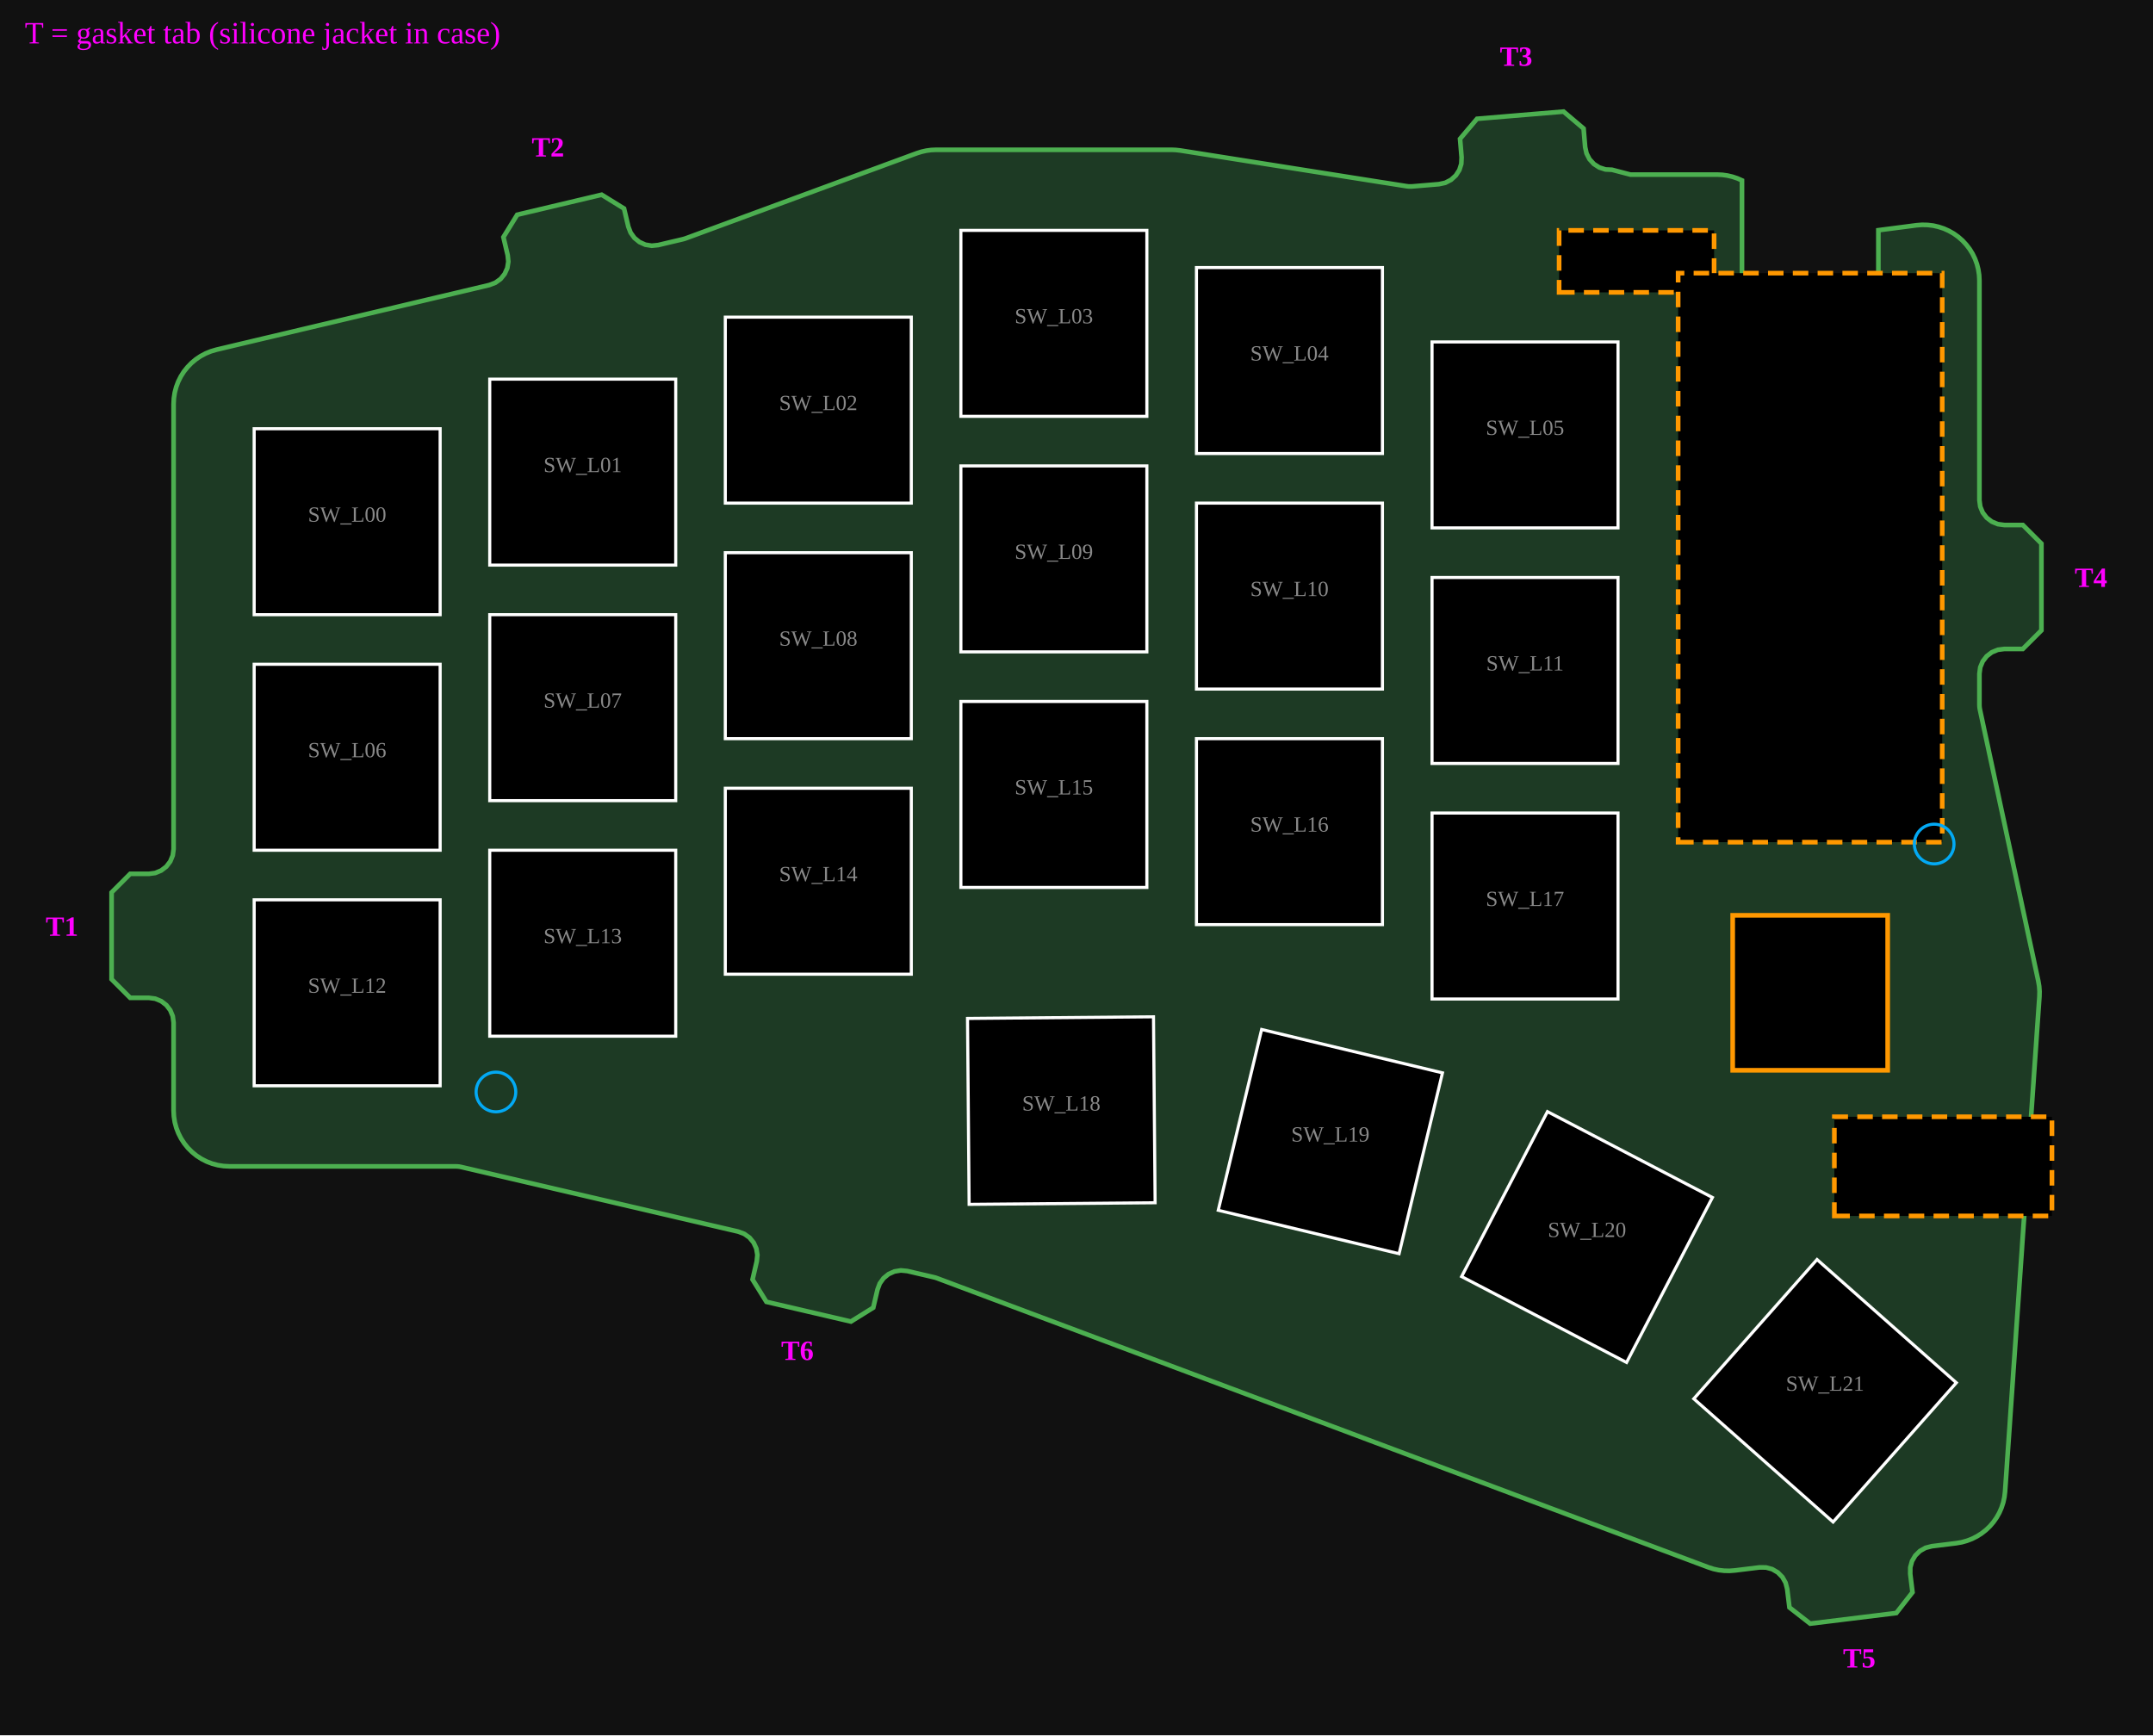
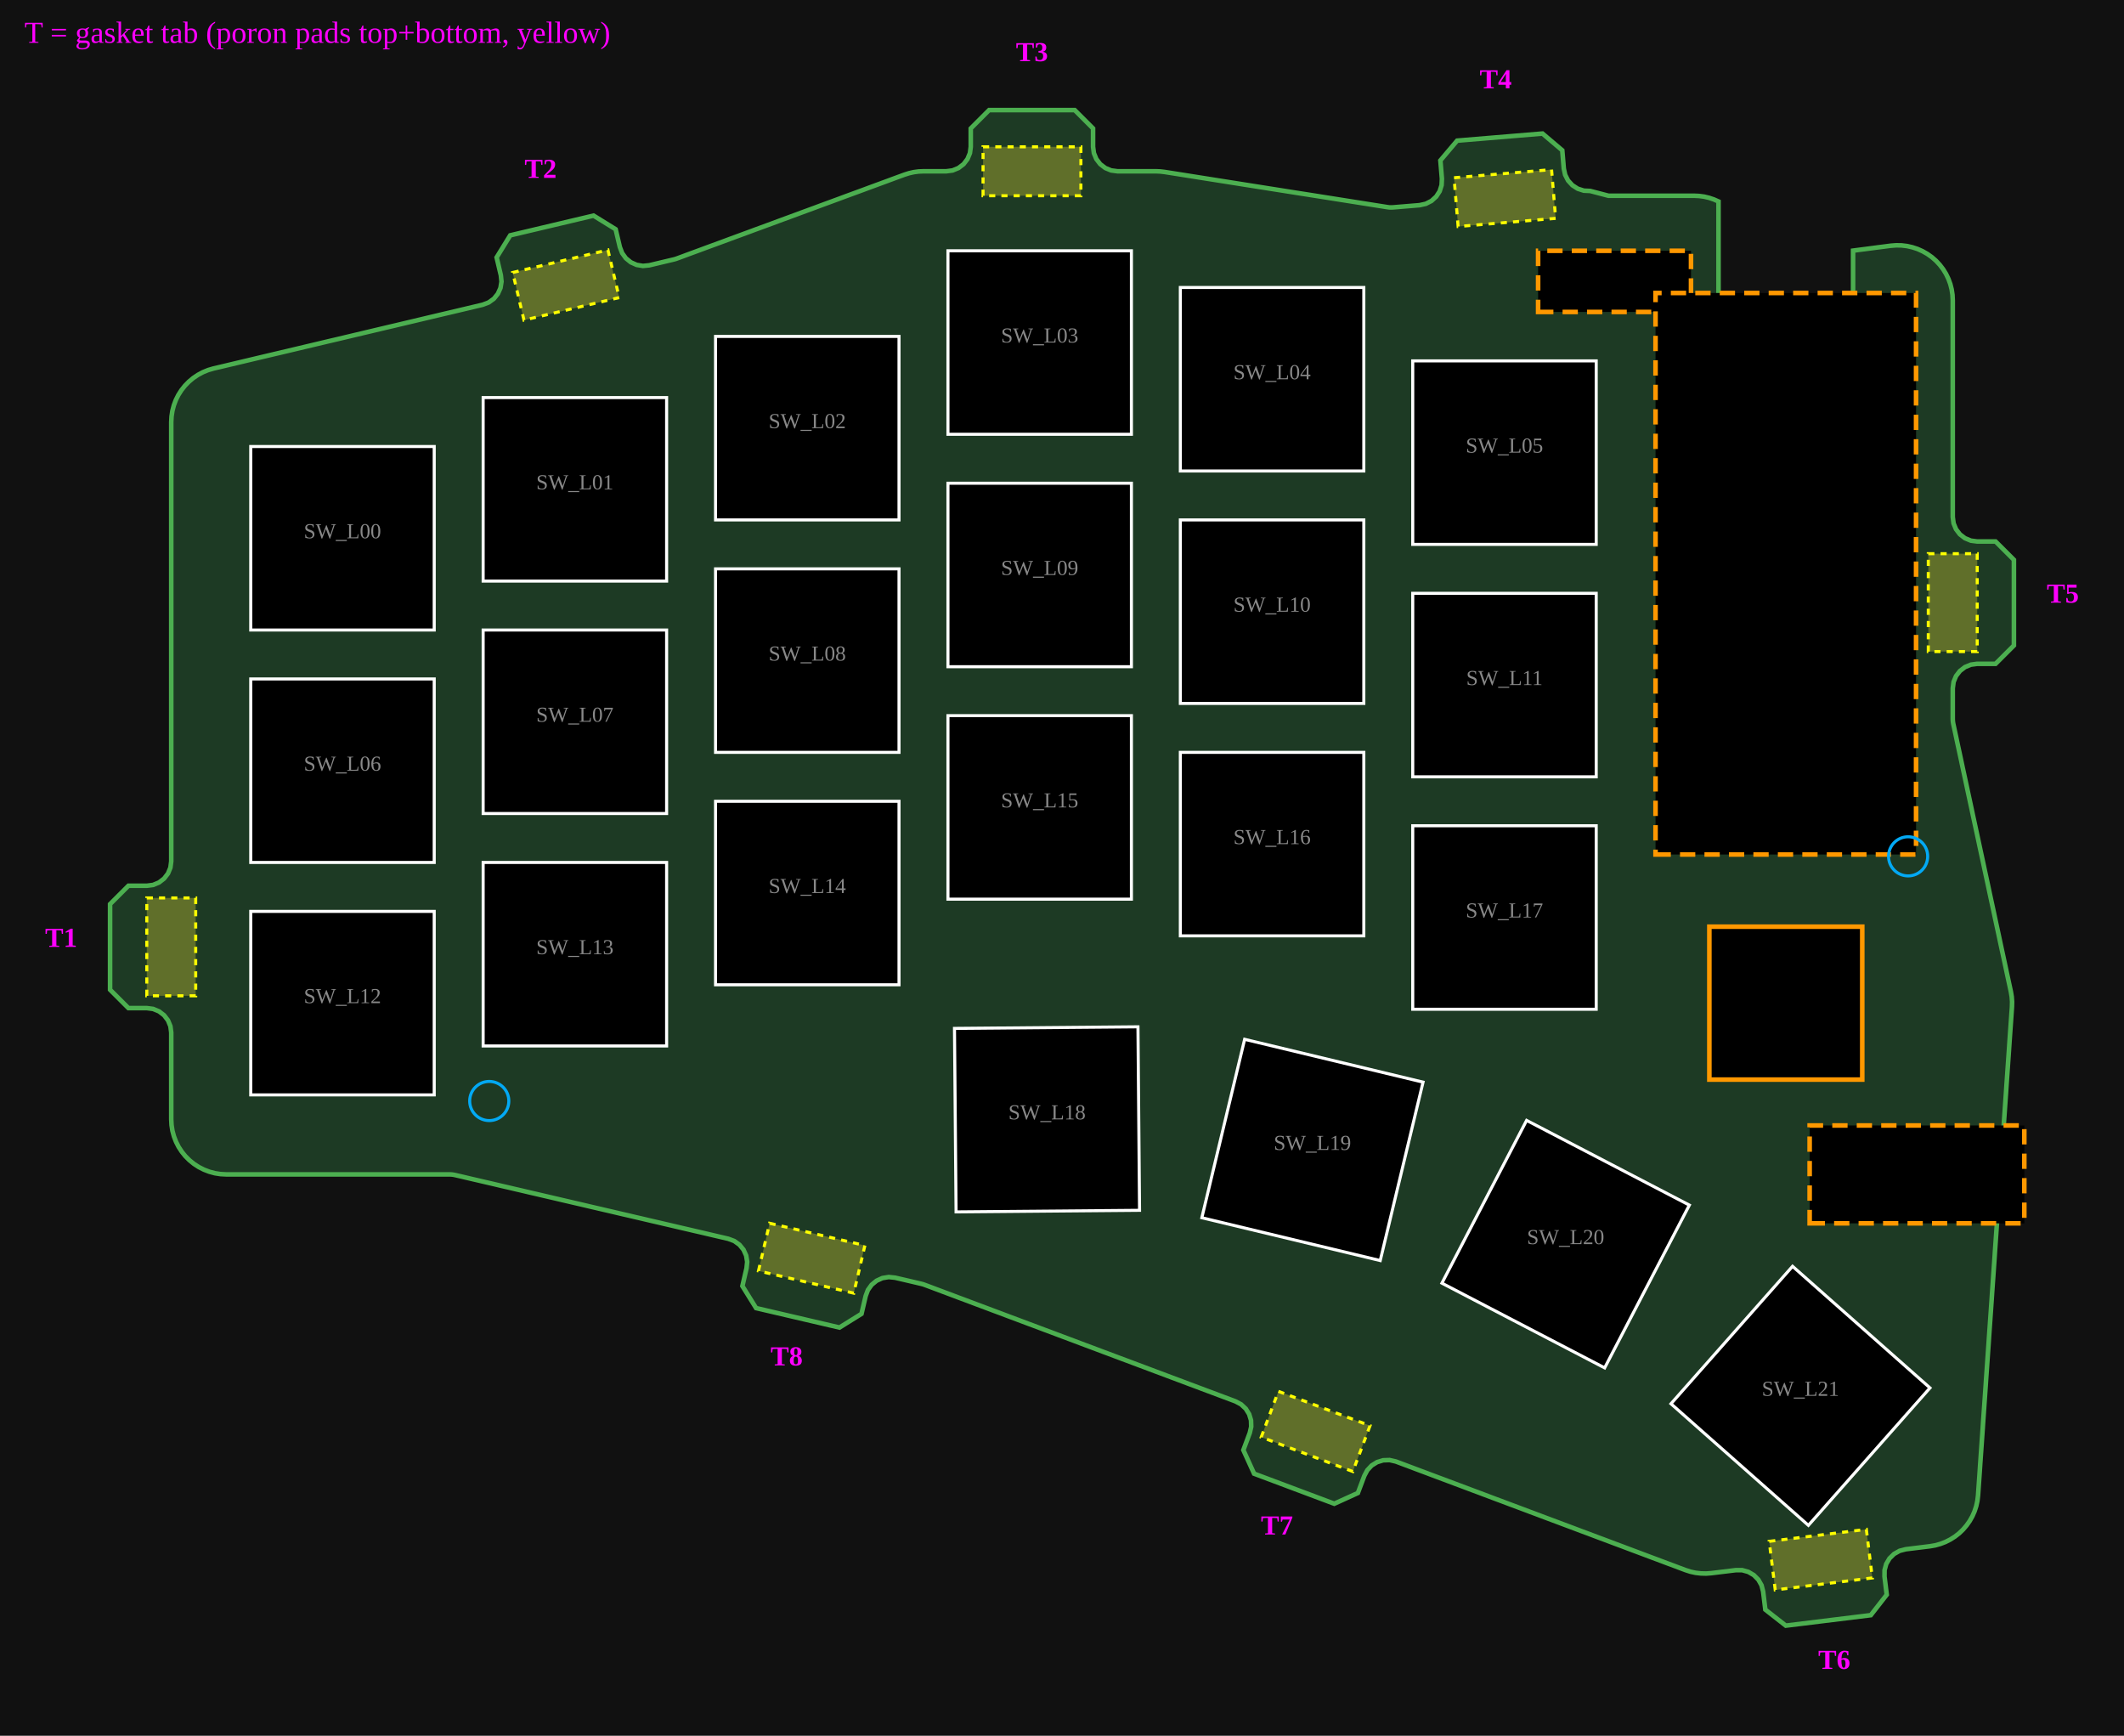
- <svg xmlns="http://www.w3.org/2000/svg" width="694.6" height="559.87" viewBox="0 0 694.6 559.87">
-   <rect width="694.6" height="559.87" fill="#111" />
-   <polygon points="56.0,358.33 56.0,356.33 56.0,354.33 56.0,352.33 56.0,350.33 56.0,348.33 56.0,346.33 56.0,344.33 56.0,342.33 56.0,340.33 56.0,338.33 56.0,336.33 56.0,334.33 56.0,329.95 55.73,327.88 54.93,325.95 53.66,324.29 52.0,323.02 50.07,322.22 48.0,321.95 42.0,321.95 36.0,315.95 36.0,287.95 42.0,281.95 48.0,281.95 50.07,281.68 52.0,280.88 53.66,279.61 54.93,277.95 55.73,276.02 56.0,273.95 56.0,268.33 56.0,266.33 56.0,264.33 56.0,262.33 56.0,260.33 56.0,258.33 56.0,256.33 56.0,254.33 56.0,252.33 56.0,250.33 56.0,248.33 56.0,246.33 56.0,244.33 56.0,242.33 56.0,240.33 56.0,238.33 56.0,236.33 56.0,234.33 56.0,232.33 56.0,230.33 56.0,228.33 56.0,226.33 56.0,224.33 56.0,222.33 56.0,220.33 56.0,218.33 56.0,216.33 56.0,214.33 56.0,212.33 56.0,210.33 56.0,208.33 56.0,206.33 56.0,204.33 56.0,202.33 56.0,200.33 56.0,198.33 56.0,196.33 56.0,194.33 56.0,192.33 56.0,190.33 56.0,188.33 56.0,186.33 56.0,184.33 56.0,182.33 56.0,180.33 56.0,178.33 56.0,176.33 56.0,174.33 56.0,172.33 56.0,170.33 56.0,168.33 56.0,166.33 56.0,164.33 56.0,162.33 56.0,160.33 56.0,158.33 56.0,156.33 56.0,154.33 56.0,152.33 56.0,150.33 56.0,148.33 56.0,146.33 56.0,144.33 56.0,142.33 56.0,140.33 56.0,138.33 56.0,136.33 56.0,134.33 56.0,132.33 56.0,130.33 56.1,128.48 56.38,126.65 56.85,124.86 57.5,123.13 58.33,121.47 59.32,119.91 60.48,118.46 61.77,117.13 63.19,115.94 64.72,114.91 66.36,114.04 68.07,113.34 69.85,112.82 71.83,112.35 73.81,111.88 75.79,111.41 77.77,110.94 79.75,110.47 81.73,110.0 83.71,109.53 85.69,109.06 87.67,108.6 89.65,108.13 91.63,107.66 93.61,107.19 95.59,106.72 97.57,106.25 99.55,105.78 101.53,105.31 103.51,104.84 105.49,104.38 107.47,103.91 109.45,103.44 111.43,102.97 113.41,102.5 115.39,102.03 117.37,101.56 119.35,101.09 121.33,100.62 123.31,100.15 125.29,99.69 127.27,99.22 129.25,98.75 131.23,98.28 133.21,97.81 135.19,97.34 137.17,96.87 139.15,96.4 141.13,95.93 143.11,95.47 145.09,95.0 147.07,94.53 149.05,94.06 151.03,93.59 153.01,93.12 157.85,91.97 159.8,91.23 161.5,90.01 162.81,88.39 163.67,86.49 164.0,84.42 163.79,82.35 162.41,76.51 166.86,69.29 194.11,62.83 201.33,67.29 202.71,73.13 203.46,75.08 204.68,76.77 206.3,78.09 208.2,78.95 210.26,79.28 212.34,79.07 216.37,78.11 218.35,77.65 220.33,77.18 220.79,77.05 221.25,76.9 223.21,76.18 225.17,75.46 227.13,74.73 229.09,74.01 231.05,73.29 233.02,72.56 234.98,71.84 236.94,71.12 238.9,70.4 240.86,69.67 242.82,68.95 244.78,68.23 246.74,67.51 248.71,66.78 250.67,66.06 252.63,65.34 254.59,64.62 256.55,63.89 258.51,63.17 260.47,62.45 262.43,61.73 264.4,61.0 266.36,60.28 268.32,59.56 270.28,58.83 272.24,58.11 274.2,57.39 276.16,56.67 278.12,55.94 280.09,55.22 282.05,54.5 284.01,53.78 285.97,53.05 287.93,52.33 289.89,51.61 291.85,50.89 293.81,50.16 295.78,49.44 297.29,48.96 298.84,48.61 300.41,48.4 302.0,48.33 304.0,48.33 306.0,48.33 308.0,48.33 310.0,48.33 312.0,48.33 314.0,48.33 316.0,48.33 318.0,48.33 320.0,48.33 322.0,48.33 324.0,48.33 326.0,48.33 328.0,48.33 330.0,48.33 332.0,48.33 334.0,48.33 336.0,48.33 338.0,48.33 340.0,48.33 342.0,48.33 344.0,48.33 346.0,48.33 348.0,48.33 350.0,48.33 352.0,48.33 354.0,48.33 356.0,48.33 358.0,48.33 360.0,48.33 362.0,48.33 364.0,48.33 366.0,48.33 368.0,48.33 370.0,48.33 372.0,48.33 374.0,48.33 376.0,48.33 378.0,48.33 379.41,48.39 380.81,48.55 382.83,48.87 384.86,49.19 386.88,49.51 388.91,49.83 390.93,50.15 392.96,50.47 394.98,50.79 397.01,51.11 399.03,51.43 401.06,51.75 403.08,52.07 405.11,52.39 407.13,52.71 409.16,53.03 411.18,53.35 413.21,53.67 415.23,53.99 417.26,54.31 419.29,54.63 421.31,54.95 423.34,55.27 425.36,55.59 427.39,55.91 429.41,56.23 431.44,56.55 433.46,56.87 435.49,57.19 437.51,57.51 439.54,57.83 441.56,58.15 443.59,58.47 445.61,58.79 447.64,59.1 449.66,59.42 451.69,59.74 453.71,60.06 454.35,60.14 454.99,60.16 455.63,60.14 457.67,59.97 459.71,59.8 464.23,59.42 466.27,58.98 468.13,58.02 469.68,56.61 470.81,54.86 471.44,52.87 471.54,50.78 471.04,44.8 476.52,38.33 504.43,36.0 510.9,41.48 511.4,47.46 511.85,49.5 512.8,51.36 514.21,52.9 515.96,54.03 517.95,54.67 520.04,54.77 526.0,56.33 528.0,56.33 530.0,56.33 532.0,56.33 534.0,56.33 536.0,56.33 538.0,56.33 540.0,56.33 542.0,56.33 544.0,56.33 546.0,56.33 548.0,56.33 550.0,56.33 552.0,56.33 554.0,56.33 555.66,56.41 557.3,56.64 558.91,57.02 560.48,57.54 562.0,58.21 562.0,60.26 562.0,62.32 562.0,64.38 562.0,66.43 562.0,68.49 562.0,70.55 562.0,72.6 562.0,74.66 562.0,76.71 562.0,78.77 562.0,80.83 562.0,82.88 562.0,84.94 562.0,87.0 562.0,89.05 562.0,91.11 562.0,93.16 562.0,95.22 562.0,97.28 562.0,99.33 564.0,99.33 566.0,99.33 568.0,99.33 570.0,99.33 572.0,99.33 574.0,99.33 576.0,99.33 578.0,99.33 580.0,99.33 582.0,99.33 584.0,99.33 586.0,99.33 588.0,99.33 590.0,99.33 592.0,99.33 594.0,99.33 596.0,99.33 598.0,99.33 600.0,99.33 602.0,99.33 604.0,99.33 606.0,99.33 606.0,97.24 606.0,95.16 606.0,93.07 606.0,90.98 606.0,88.89 606.0,86.81 606.0,84.72 606.0,82.63 606.0,80.54 606.0,78.46 606.0,76.37 606.0,74.28 608.05,74.01 610.09,73.75 612.14,73.48 614.18,73.22 616.23,72.95 618.28,72.68 620.07,72.54 621.87,72.58 623.66,72.79 625.41,73.19 627.12,73.75 628.76,74.49 630.32,75.38 631.79,76.43 633.14,77.62 634.36,78.94 635.46,80.37 636.4,81.9 637.18,83.52 637.8,85.21 638.24,86.96 638.51,88.74 638.6,90.53 638.6,92.54 638.6,94.56 638.6,96.57 638.6,98.58 638.6,100.59 638.6,102.61 638.6,104.62 638.6,106.63 638.6,108.64 638.6,110.66 638.6,112.67 638.6,114.68 638.6,116.69 638.6,118.7 638.6,120.72 638.6,122.73 638.6,124.74 638.6,126.75 638.6,128.77 638.6,130.78 638.6,132.79 638.6,134.8 638.6,136.82 638.6,138.83 638.6,140.84 638.6,142.85 638.6,144.86 638.6,146.88 638.6,148.89 638.6,150.9 638.6,152.91 638.6,154.93 638.6,156.94 638.6,161.39 638.87,163.46 639.67,165.39 640.94,167.04 642.6,168.31 644.53,169.11 646.6,169.39 652.6,169.39 658.6,175.39 658.6,203.39 652.6,209.39 646.6,209.39 644.53,209.66 642.6,210.46 640.94,211.73 639.67,213.39 638.87,215.31 638.6,217.39 638.6,223.34 638.6,225.36 638.6,227.37 638.62,227.93 638.68,228.49 638.78,229.05 639.21,231.04 639.64,233.03 640.06,235.01 640.49,237.0 640.92,238.99 641.35,240.98 641.77,242.97 642.2,244.96 642.63,246.95 643.06,248.93 643.48,250.92 643.91,252.91 644.34,254.9 644.77,256.89 645.19,258.88 645.62,260.87 646.05,262.86 646.48,264.84 646.91,266.83 647.33,268.82 647.76,270.81 648.19,272.8 648.62,274.79 649.04,276.78 649.47,278.76 649.9,280.75 650.33,282.74 650.75,284.73 651.18,286.72 651.61,288.71 652.04,290.7 652.46,292.68 652.89,294.67 653.32,296.66 653.75,298.65 654.17,300.64 654.6,302.63 655.03,304.62 655.46,306.61 655.89,308.59 656.31,310.58 656.74,312.57 657.17,314.56 657.6,316.55 657.88,318.21 658.0,319.89 657.96,321.58 657.82,323.58 657.68,325.57 657.54,327.57 657.4,329.57 657.26,331.56 657.12,333.56 656.99,335.56 656.85,337.55 656.71,339.55 656.57,341.55 656.43,343.54 656.29,345.54 656.15,347.54 656.02,349.53 655.88,351.53 655.74,353.53 655.6,355.52 655.46,357.52 655.32,359.51 655.18,361.51 655.05,363.51 654.91,365.5 654.77,367.5 654.63,369.5 654.49,371.49 654.35,373.49 654.22,375.49 654.08,377.48 653.94,379.48 653.8,381.48 653.66,383.47 653.52,385.47 653.38,387.47 653.25,389.46 653.11,391.46 652.97,393.46 652.83,395.45 652.69,397.45 652.55,399.45 652.41,401.44 652.28,403.44 652.14,405.44 652.0,407.43 651.86,409.43 651.72,411.43 651.58,413.42 651.44,415.42 651.31,417.41 651.17,419.41 651.03,421.41 650.89,423.4 650.75,425.4 650.61,427.4 650.47,429.39 650.34,431.39 650.2,433.39 650.06,435.38 649.92,437.38 649.78,439.38 649.64,441.37 649.5,443.37 649.37,445.37 649.23,447.36 649.09,449.36 648.95,451.36 648.81,453.35 648.67,455.35 648.53,457.35 648.4,459.34 648.26,461.34 648.12,463.34 647.98,465.33 647.84,467.33 647.7,469.32 647.56,471.32 647.43,473.32 647.29,475.31 647.15,477.31 647.01,479.31 646.87,481.3 646.66,483.06 646.28,484.79 645.73,486.48 645.02,488.1 644.15,489.64 643.13,491.1 641.98,492.44 640.7,493.67 639.3,494.76 637.8,495.71 636.22,496.51 634.57,497.14 632.86,497.62 631.11,497.92 629.01,498.18 623.24,498.89 621.22,499.41 619.4,500.44 617.91,501.91 616.85,503.71 616.3,505.72 616.28,507.81 617.01,513.76 611.79,520.45 584.0,523.87 577.31,518.65 576.58,512.69 576.06,510.67 575.03,508.85 573.56,507.36 571.76,506.3 569.75,505.75 567.66,505.73 561.77,506.45 559.67,506.71 557.95,506.84 556.22,506.8 554.5,506.6 552.8,506.23 551.16,505.7 549.27,504.99 547.39,504.29 545.5,503.58 543.61,502.87 541.73,502.17 539.84,501.46 537.96,500.75 536.07,500.05 534.19,499.34 532.3,498.63 530.42,497.93 528.53,497.22 526.65,496.51 524.76,495.81 522.88,495.1 520.99,494.39 519.11,493.69 517.22,492.98 515.34,492.27 513.45,491.57 511.57,490.86 509.68,490.15 507.79,489.44 505.91,488.74 504.02,488.03 502.14,487.32 500.25,486.62 498.37,485.91 496.48,485.2 494.6,484.5 492.71,483.79 490.83,483.08 488.94,482.38 487.06,481.67 485.17,480.96 483.29,480.26 481.4,479.55 479.52,478.84 477.63,478.14 475.75,477.43 473.86,476.72 471.97,476.02 470.09,475.31 468.2,474.6 466.32,473.9 464.43,473.19 462.55,472.48 460.66,471.78 458.78,471.07 456.89,470.36 455.01,469.66 453.12,468.95 451.24,468.24 449.35,467.54 447.47,466.83 445.58,466.12 443.7,465.42 441.81,464.71 439.92,464.0 438.04,463.29 436.15,462.59 434.27,461.88 432.38,461.17 430.5,460.47 428.61,459.76 426.73,459.05 424.84,458.35 422.96,457.64 421.07,456.93 419.19,456.23 417.3,455.52 415.42,454.81 413.53,454.11 411.65,453.4 409.76,452.69 407.88,451.99 405.99,451.28 404.1,450.57 402.22,449.87 400.33,449.16 398.45,448.45 396.56,447.75 394.68,447.04 392.79,446.33 390.91,445.63 389.02,444.92 387.14,444.21 385.25,443.51 383.37,442.8 381.48,442.09 379.6,441.39 377.71,440.68 375.83,439.97 373.94,439.27 372.06,438.56 370.17,437.85 368.28,437.14 366.4,436.44 364.51,435.73 362.63,435.02 360.74,434.32 358.86,433.61 356.97,432.9 355.09,432.2 353.2,431.49 351.32,430.78 349.43,430.08 347.55,429.37 345.66,428.66 343.78,427.96 341.89,427.25 340.01,426.54 338.12,425.84 336.23,425.13 334.35,424.42 332.46,423.72 330.58,423.01 328.69,422.3 326.81,421.6 324.92,420.89 323.04,420.18 321.15,419.48 319.27,418.77 317.38,418.06 315.5,417.36 313.61,416.65 311.73,415.94 309.84,415.24 307.96,414.53 306.07,413.82 304.19,413.12 302.3,412.41 301.81,412.24 301.31,412.11 299.35,411.65 297.4,411.2 292.7,410.1 290.63,409.9 288.56,410.24 286.66,411.1 285.05,412.42 283.83,414.12 283.1,416.07 281.73,421.92 274.53,426.4 247.26,420.04 242.78,412.83 244.14,406.99 244.35,404.91 244.01,402.85 243.14,400.95 241.82,399.33 240.12,398.12 238.17,397.38 232.89,396.15 230.93,395.69 228.98,395.24 227.02,394.78 225.07,394.32 223.11,393.87 221.16,393.41 219.2,392.96 217.25,392.5 215.29,392.04 213.34,391.59 211.38,391.13 209.43,390.68 207.47,390.22 205.52,389.76 203.56,389.31 201.61,388.85 199.65,388.4 197.7,387.94 195.74,387.48 193.79,387.03 191.83,386.57 189.88,386.12 187.92,385.66 185.97,385.2 184.01,384.75 182.06,384.29 180.1,383.84 178.15,383.38 176.19,382.92 174.24,382.47 172.28,382.01 170.33,381.56 168.37,381.1 166.42,380.64 164.46,380.19 162.51,379.73 160.55,379.28 158.6,378.82 156.64,378.36 154.69,377.91 152.73,377.45 150.78,377.0 148.82,376.54 148.22,376.42 147.62,376.36 147.01,376.33 144.98,376.33 142.95,376.33 140.92,376.33 138.9,376.33 136.87,376.33 134.84,376.33 132.81,376.33 130.78,376.33 128.76,376.33 126.73,376.33 124.7,376.33 122.67,376.33 120.64,376.33 118.62,376.33 116.59,376.33 114.56,376.33 112.53,376.33 110.5,376.33 108.48,376.33 106.45,376.33 104.42,376.33 102.39,376.33 100.36,376.33 98.34,376.33 96.31,376.33 94.28,376.33 92.25,376.33 90.22,376.33 88.2,376.33 86.17,376.33 84.14,376.33 82.11,376.33 80.08,376.33 78.06,376.33 76.03,376.33 74.0,376.33 72.12,376.23 70.26,375.94 68.44,375.45 66.68,374.78 65.0,373.92 63.42,372.9 61.96,371.71 60.62,370.38 59.44,368.91 58.41,367.33 57.56,365.65 56.88,363.9 56.39,362.08 56.1,360.21" fill="#1d3a24" stroke="#4caf50" stroke-width="1.5" />
-   <polygon points="82.0,198.33 142.0,198.33 142.0,138.33 82.0,138.33" fill="#000" stroke="#fff" stroke-width="1" />
-   <polygon points="158.0,182.33 218.0,182.33 218.0,122.33 158.0,122.33" fill="#000" stroke="#fff" stroke-width="1" />
-   <polygon points="234.0,162.33 294.0,162.33 294.0,102.33 234.0,102.33" fill="#000" stroke="#fff" stroke-width="1" />
-   <polygon points="310.0,134.33 370.0,134.33 370.0,74.33 310.0,74.33" fill="#000" stroke="#fff" stroke-width="1" />
-   <polygon points="386.0,146.33 446.0,146.33 446.0,86.33 386.0,86.33" fill="#000" stroke="#fff" stroke-width="1" />
-   <polygon points="462.0,170.33 522.0,170.33 522.0,110.33 462.0,110.33" fill="#000" stroke="#fff" stroke-width="1" />
-   <polygon points="82.0,274.33 142.0,274.33 142.0,214.33 82.0,214.33" fill="#000" stroke="#fff" stroke-width="1" />
-   <polygon points="158.0,258.33 218.0,258.33 218.0,198.33 158.0,198.33" fill="#000" stroke="#fff" stroke-width="1" />
-   <polygon points="234.0,238.33 294.0,238.33 294.0,178.33 234.0,178.33" fill="#000" stroke="#fff" stroke-width="1" />
-   <polygon points="310.0,210.33 370.0,210.33 370.0,150.33 310.0,150.33" fill="#000" stroke="#fff" stroke-width="1" />
-   <polygon points="386.0,222.33 446.0,222.33 446.0,162.33 386.0,162.33" fill="#000" stroke="#fff" stroke-width="1" />
-   <polygon points="462.0,246.33 522.0,246.33 522.0,186.33 462.0,186.33" fill="#000" stroke="#fff" stroke-width="1" />
-   <polygon points="82.0,350.33 142.0,350.33 142.0,290.33 82.0,290.33" fill="#000" stroke="#fff" stroke-width="1" />
-   <polygon points="158.0,334.33 218.0,334.33 218.0,274.33 158.0,274.33" fill="#000" stroke="#fff" stroke-width="1" />
-   <polygon points="234.0,314.33 294.0,314.33 294.0,254.33 234.0,254.33" fill="#000" stroke="#fff" stroke-width="1" />
-   <polygon points="310.0,286.33 370.0,286.33 370.0,226.33 310.0,226.33" fill="#000" stroke="#fff" stroke-width="1" />
-   <polygon points="386.0,298.33 446.0,298.33 446.0,238.33 386.0,238.33" fill="#000" stroke="#fff" stroke-width="1" />
-   <polygon points="462.0,322.33 522.0,322.33 522.0,262.33 462.0,262.33" fill="#000" stroke="#fff" stroke-width="1" />
-   <polygon points="312.66,388.59 372.66,388.07 372.14,328.07 312.14,328.6" fill="#000" stroke="#fff" stroke-width="1" />
-   <polygon points="393.03,390.5 451.37,404.51 465.37,346.16 407.03,332.16" fill="#000" stroke="#fff" stroke-width="1" />
-   <polygon points="471.54,411.89 524.76,439.6 552.46,386.37 499.24,358.67" fill="#000" stroke="#fff" stroke-width="1" />
-   <polygon points="546.45,451.32 591.39,491.08 631.15,446.14 586.21,406.39" fill="#000" stroke="#fff" stroke-width="1" />
-   <polygon points="503.0,94.33 553.0,94.33 553.0,74.33 503.0,74.33" fill="#000" stroke="#ff9800" stroke-width="1.5" stroke-dasharray="5,3" />
-   <polygon points="541.4,271.73 626.6,271.73 626.6,88.13 541.4,88.13" fill="#000" stroke="#ff9800" stroke-width="1.5" stroke-dasharray="5,3" />
-   <polygon points="591.8,392.33 662.0,392.33 662.0,360.33 591.8,360.33" fill="#000" stroke="#ff9800" stroke-width="1.5" stroke-dasharray="5,3" />
-   <polygon points="559.0,345.33 609.0,345.33 609.0,295.33 559.0,295.33" fill="#000" stroke="#ff9800" stroke-width="1.5" />
-   <text x="20.0" y="301.93" fill="#f0f" font-size="9" font-weight="bold" text-anchor="middle">T1</text>
-   <text x="176.79" y="50.5" fill="#f0f" font-size="9" font-weight="bold" text-anchor="middle">T2</text>
-   <text x="489.13" y="21.22" fill="#f0f" font-size="9" font-weight="bold" text-anchor="middle">T3</text>
-   <text x="674.6" y="189.37" fill="#f0f" font-size="9" font-weight="bold" text-anchor="middle">T4</text>
-   <text x="599.84" y="538.02" fill="#f0f" font-size="9" font-weight="bold" text-anchor="middle">T5</text>
-   <text x="257.26" y="438.79" fill="#f0f" font-size="9" font-weight="bold" text-anchor="middle">T6</text>
-   <text x="8" y="14" fill="#f0f" font-size="10">T = gasket tab (silicone jacket in case)</text>
-   <circle cx="160.0" cy="352.33" r="6.4" fill="none" stroke="#03a9f4" stroke-width="1" />
-   <circle cx="624.0" cy="272.33" r="6.4" fill="none" stroke="#03a9f4" stroke-width="1" />
-   <text x="112.0" y="168.33" fill="#888" font-size="7" text-anchor="middle">SW_L00</text>
-   <text x="188.0" y="152.33" fill="#888" font-size="7" text-anchor="middle">SW_L01</text>
-   <text x="264.0" y="132.33" fill="#888" font-size="7" text-anchor="middle">SW_L02</text>
-   <text x="340.0" y="104.33" fill="#888" font-size="7" text-anchor="middle">SW_L03</text>
-   <text x="416.0" y="116.33" fill="#888" font-size="7" text-anchor="middle">SW_L04</text>
-   <text x="492.0" y="140.33" fill="#888" font-size="7" text-anchor="middle">SW_L05</text>
-   <text x="112.0" y="244.33" fill="#888" font-size="7" text-anchor="middle">SW_L06</text>
-   <text x="188.0" y="228.33" fill="#888" font-size="7" text-anchor="middle">SW_L07</text>
-   <text x="264.0" y="208.33" fill="#888" font-size="7" text-anchor="middle">SW_L08</text>
-   <text x="340.0" y="180.33" fill="#888" font-size="7" text-anchor="middle">SW_L09</text>
-   <text x="416.0" y="192.33" fill="#888" font-size="7" text-anchor="middle">SW_L10</text>
-   <text x="492.0" y="216.33" fill="#888" font-size="7" text-anchor="middle">SW_L11</text>
-   <text x="112.0" y="320.33" fill="#888" font-size="7" text-anchor="middle">SW_L12</text>
-   <text x="188.0" y="304.33" fill="#888" font-size="7" text-anchor="middle">SW_L13</text>
-   <text x="264.0" y="284.33" fill="#888" font-size="7" text-anchor="middle">SW_L14</text>
-   <text x="340.0" y="256.33" fill="#888" font-size="7" text-anchor="middle">SW_L15</text>
-   <text x="416.0" y="268.33" fill="#888" font-size="7" text-anchor="middle">SW_L16</text>
-   <text x="492.0" y="292.33" fill="#888" font-size="7" text-anchor="middle">SW_L17</text>
-   <text x="342.4" y="358.33" fill="#888" font-size="7" text-anchor="middle">SW_L18</text>
-   <text x="429.2" y="368.33" fill="#888" font-size="7" text-anchor="middle">SW_L19</text>
-   <text x="512.0" y="399.13" fill="#888" font-size="7" text-anchor="middle">SW_L20</text>
-   <text x="588.8" y="448.73" fill="#888" font-size="7" text-anchor="middle">SW_L21</text>
+ <svg xmlns="http://www.w3.org/2000/svg" width="694.6" height="567.54" viewBox="0 0 694.6 567.54">
+   <rect width="694.6" height="567.54" fill="#111" />
+   <polygon points="56.0,366.0 56.0,364.0 56.0,362.0 56.0,360.0 56.0,358.0 56.0,356.0 56.0,354.0 56.0,352.0 56.0,350.0 56.0,348.0 56.0,346.0 56.0,344.0 56.0,342.0 56.0,337.62 55.73,335.55 54.93,333.62 53.66,331.96 52.0,330.69 50.07,329.89 48.0,329.62 42.0,329.62 36.0,323.62 36.0,295.62 42.0,289.62 48.0,289.62 50.07,289.35 52.0,288.55 53.66,287.27 54.93,285.62 55.73,283.69 56.0,281.62 56.0,276.0 56.0,274.0 56.0,272.0 56.0,270.0 56.0,268.0 56.0,266.0 56.0,264.0 56.0,262.0 56.0,260.0 56.0,258.0 56.0,256.0 56.0,254.0 56.0,252.0 56.0,250.0 56.0,248.0 56.0,246.0 56.0,244.0 56.0,242.0 56.0,240.0 56.0,238.0 56.0,236.0 56.0,234.0 56.0,232.0 56.0,230.0 56.0,228.0 56.0,226.0 56.0,224.0 56.0,222.0 56.0,220.0 56.0,218.0 56.0,216.0 56.0,214.0 56.0,212.0 56.0,210.0 56.0,208.0 56.0,206.0 56.0,204.0 56.0,202.0 56.0,200.0 56.0,198.0 56.0,196.0 56.0,194.0 56.0,192.0 56.0,190.0 56.0,188.0 56.0,186.0 56.0,184.0 56.0,182.0 56.0,180.0 56.0,178.0 56.0,176.0 56.0,174.0 56.0,172.0 56.0,170.0 56.0,168.0 56.0,166.0 56.0,164.0 56.0,162.0 56.0,160.0 56.0,158.0 56.0,156.0 56.0,154.0 56.0,152.0 56.0,150.0 56.0,148.0 56.0,146.0 56.0,144.0 56.0,142.0 56.0,140.0 56.0,138.0 56.1,136.15 56.38,134.32 56.85,132.53 57.5,130.8 58.33,129.14 59.32,127.58 60.48,126.12 61.77,124.8 63.19,123.61 64.72,122.58 66.36,121.7 68.07,121.0 69.85,120.48 71.83,120.02 73.81,119.55 75.79,119.08 77.77,118.61 79.75,118.14 81.73,117.67 83.71,117.2 85.69,116.73 87.67,116.26 89.65,115.79 91.63,115.33 93.61,114.86 95.59,114.39 97.57,113.92 99.55,113.45 101.53,112.98 103.51,112.51 105.49,112.04 107.47,111.57 109.45,111.11 111.43,110.64 113.41,110.17 115.39,109.7 117.37,109.23 119.35,108.76 121.33,108.29 123.31,107.82 125.29,107.35 127.27,106.88 129.25,106.42 131.23,105.95 133.21,105.48 135.19,105.01 137.17,104.54 139.15,104.07 141.13,103.6 143.11,103.13 145.09,102.66 147.07,102.2 149.05,101.73 151.03,101.26 153.01,100.79 157.85,99.64 159.8,98.9 161.5,97.68 162.81,96.06 163.67,94.15 164.0,92.09 163.79,90.01 162.41,84.17 166.86,76.95 194.11,70.5 201.33,74.96 202.71,80.79 203.46,82.75 204.68,84.44 206.3,85.76 208.2,86.61 210.26,86.95 212.34,86.74 216.37,85.78 218.35,85.31 220.33,84.84 220.79,84.72 221.25,84.57 223.21,83.85 225.17,83.12 227.13,82.4 229.09,81.68 231.05,80.95 233.02,80.23 234.98,79.51 236.94,78.79 238.9,78.06 240.86,77.34 242.82,76.62 244.78,75.9 246.74,75.17 248.71,74.45 250.67,73.73 252.63,73.01 254.59,72.28 256.55,71.56 258.51,70.84 260.47,70.12 262.43,69.39 264.4,68.67 266.36,67.95 268.32,67.22 270.28,66.5 272.24,65.78 274.2,65.06 276.16,64.33 278.12,63.61 280.09,62.89 282.05,62.17 284.01,61.44 285.97,60.72 287.93,60.0 289.89,59.28 291.85,58.55 293.81,57.83 295.78,57.11 297.29,56.63 298.84,56.28 300.41,56.07 302.0,56.0 304.0,56.0 309.46,56.0 311.53,55.73 313.46,54.93 315.12,53.66 316.39,52.0 317.19,50.07 317.46,48.0 317.46,42.0 323.46,36.0 351.46,36.0 357.46,42.0 357.46,48.0 357.73,50.07 358.53,52.0 359.8,53.66 361.46,54.93 363.39,55.73 365.46,56.0 370.0,56.0 372.0,56.0 374.0,56.0 376.0,56.0 378.0,56.0 379.41,56.06 380.81,56.22 382.83,56.54 384.86,56.86 386.88,57.18 388.91,57.5 390.93,57.82 392.96,58.14 394.98,58.46 397.01,58.78 399.03,59.1 401.06,59.42 403.08,59.74 405.11,60.06 407.13,60.38 409.16,60.7 411.18,61.02 413.21,61.34 415.23,61.66 417.26,61.98 419.29,62.3 421.31,62.62 423.34,62.94 425.36,63.26 427.39,63.57 429.41,63.89 431.44,64.21 433.46,64.53 435.49,64.85 437.51,65.17 439.54,65.49 441.56,65.81 443.59,66.13 445.61,66.45 447.64,66.77 449.66,67.09 451.69,67.41 453.71,67.73 454.35,67.81 454.99,67.83 455.63,67.8 457.67,67.63 459.71,67.46 464.23,67.09 466.27,66.64 468.13,65.69 469.68,64.28 470.81,62.53 471.44,60.54 471.54,58.45 471.04,52.47 476.52,45.99 504.43,43.67 510.9,49.15 511.4,55.13 511.85,57.17 512.8,59.03 514.21,60.57 515.96,61.7 517.95,62.34 520.04,62.44 526.0,64.0 528.0,64.0 530.0,64.0 532.0,64.0 534.0,64.0 536.0,64.0 538.0,64.0 540.0,64.0 542.0,64.0 544.0,64.0 546.0,64.0 548.0,64.0 550.0,64.0 552.0,64.0 554.0,64.0 555.66,64.08 557.3,64.3 558.91,64.68 560.48,65.21 562.0,65.88 562.0,67.93 562.0,69.99 562.0,72.04 562.0,74.1 562.0,76.16 562.0,78.21 562.0,80.27 562.0,82.33 562.0,84.38 562.0,86.44 562.0,88.49 562.0,90.55 562.0,92.61 562.0,94.66 562.0,96.72 562.0,98.78 562.0,100.83 562.0,102.89 562.0,104.94 562.0,107.0 564.0,107.0 566.0,107.0 568.0,107.0 570.0,107.0 572.0,107.0 574.0,107.0 576.0,107.0 578.0,107.0 580.0,107.0 582.0,107.0 584.0,107.0 586.0,107.0 588.0,107.0 590.0,107.0 592.0,107.0 594.0,107.0 596.0,107.0 598.0,107.0 600.0,107.0 602.0,107.0 604.0,107.0 606.0,107.0 606.0,104.91 606.0,102.82 606.0,100.74 606.0,98.65 606.0,96.56 606.0,94.47 606.0,92.39 606.0,90.3 606.0,88.21 606.0,86.12 606.0,84.04 606.0,81.95 608.05,81.68 610.09,81.42 612.14,81.15 614.18,80.88 616.23,80.62 618.28,80.35 620.07,80.21 621.87,80.24 623.66,80.46 625.41,80.86 627.12,81.42 628.76,82.16 630.32,83.05 631.79,84.1 633.14,85.28 634.36,86.6 635.46,88.04 636.4,89.57 637.18,91.19 637.8,92.88 638.24,94.62 638.51,96.4 638.6,98.2 638.6,100.21 638.6,102.22 638.6,104.24 638.6,106.25 638.6,108.26 638.6,110.27 638.6,112.29 638.6,114.3 638.6,116.31 638.6,118.32 638.6,120.34 638.6,122.35 638.6,124.36 638.6,126.37 638.6,128.38 638.6,130.4 638.6,132.41 638.6,134.42 638.6,136.43 638.6,138.45 638.6,140.46 638.6,142.47 638.6,144.48 638.6,146.5 638.6,148.51 638.6,150.52 638.6,152.53 638.6,154.54 638.6,156.56 638.6,158.57 638.6,160.58 638.6,162.59 638.6,164.61 638.6,169.05 638.87,171.12 639.67,173.05 640.94,174.71 642.6,175.98 644.53,176.78 646.6,177.05 652.6,177.05 658.6,183.05 658.6,211.05 652.6,217.05 646.6,217.05 644.53,217.33 642.6,218.12 640.94,219.4 639.67,221.05 638.87,222.98 638.6,225.05 638.6,231.01 638.6,233.02 638.6,235.04 638.62,235.6 638.68,236.16 638.78,236.72 639.21,238.7 639.64,240.69 640.06,242.68 640.49,244.67 640.92,246.66 641.35,248.65 641.77,250.64 642.2,252.63 642.63,254.61 643.06,256.6 643.48,258.59 643.91,260.58 644.34,262.57 644.77,264.56 645.19,266.55 645.62,268.53 646.05,270.52 646.48,272.51 646.91,274.5 647.33,276.49 647.76,278.48 648.19,280.47 648.62,282.45 649.04,284.44 649.47,286.43 649.9,288.42 650.33,290.41 650.75,292.4 651.18,294.39 651.61,296.38 652.04,298.36 652.46,300.35 652.89,302.34 653.32,304.33 653.75,306.32 654.17,308.31 654.6,310.3 655.03,312.28 655.46,314.27 655.89,316.26 656.31,318.25 656.74,320.24 657.17,322.23 657.6,324.22 657.88,325.88 658.0,327.56 657.96,329.25 657.82,331.24 657.68,333.24 657.54,335.24 657.4,337.23 657.26,339.23 657.12,341.23 656.99,343.22 656.85,345.22 656.71,347.22 656.57,349.21 656.43,351.21 656.29,353.21 656.15,355.2 656.02,357.2 655.88,359.2 655.74,361.19 655.6,363.19 655.46,365.19 655.32,367.18 655.18,369.18 655.05,371.18 654.91,373.17 654.77,375.17 654.63,377.17 654.49,379.16 654.35,381.16 654.22,383.15 654.08,385.15 653.94,387.15 653.8,389.14 653.66,391.14 653.52,393.14 653.38,395.13 653.25,397.13 653.11,399.13 652.97,401.12 652.83,403.12 652.69,405.12 652.55,407.11 652.41,409.11 652.28,411.11 652.14,413.1 652.0,415.1 651.86,417.1 651.72,419.09 651.58,421.09 651.44,423.09 651.31,425.08 651.17,427.08 651.03,429.08 650.89,431.07 650.75,433.07 650.61,435.07 650.47,437.06 650.34,439.06 650.2,441.05 650.06,443.05 649.92,445.05 649.78,447.04 649.64,449.04 649.5,451.04 649.37,453.03 649.23,455.03 649.09,457.03 648.95,459.02 648.81,461.02 648.67,463.02 648.53,465.01 648.4,467.01 648.26,469.01 648.12,471.0 647.98,473.0 647.84,475.0 647.7,476.99 647.56,478.99 647.43,480.99 647.29,482.98 647.15,484.98 647.01,486.98 646.87,488.97 646.66,490.73 646.28,492.46 645.73,494.15 645.02,495.77 644.15,497.31 643.13,498.76 641.98,500.11 640.7,501.34 639.3,502.43 637.8,503.38 636.22,504.18 634.57,504.81 632.86,505.29 631.11,505.59 629.01,505.85 623.24,506.56 621.22,507.08 619.4,508.11 617.91,509.57 616.85,511.37 616.3,513.39 616.28,515.47 617.01,521.43 611.79,528.12 584.0,531.54 577.31,526.31 576.58,520.36 576.06,518.34 575.03,516.52 573.56,515.03 571.76,513.97 569.75,513.41 567.66,513.4 561.77,514.12 559.67,514.38 557.95,514.51 556.22,514.47 554.5,514.27 552.8,513.9 551.16,513.37 549.27,512.66 547.39,511.95 545.5,511.25 543.61,510.54 541.73,509.83 539.84,509.13 537.96,508.42 536.07,507.71 534.19,507.01 532.3,506.3 530.42,505.59 528.53,504.89 526.65,504.18 524.76,503.47 522.88,502.77 520.99,502.06 519.11,501.35 517.22,500.65 515.34,499.94 513.45,499.23 511.57,498.53 509.68,497.82 507.79,497.11 505.91,496.41 504.02,495.7 502.14,494.99 500.25,494.29 498.37,493.58 496.48,492.87 494.6,492.17 492.71,491.46 490.83,490.75 488.94,490.05 487.06,489.34 485.17,488.63 483.29,487.92 481.4,487.22 479.52,486.51 477.63,485.8 475.75,485.1 473.86,484.39 471.97,483.68 470.09,482.98 468.2,482.27 466.32,481.56 464.43,480.86 462.55,480.15 460.66,479.44 456.47,477.87 454.43,477.4 452.34,477.47 450.35,478.08 448.57,479.18 447.15,480.71 446.17,482.55 444.06,488.17 436.34,491.68 410.12,481.85 406.61,474.13 408.71,468.51 409.18,466.48 409.11,464.39 408.5,462.39 407.4,460.62 405.87,459.19 404.03,458.21 398.45,456.12 396.56,455.41 394.68,454.71 392.79,454.0 390.91,453.29 389.02,452.59 387.14,451.88 385.25,451.17 383.37,450.47 381.48,449.76 379.6,449.05 377.71,448.35 375.83,447.64 373.94,446.93 372.06,446.23 370.17,445.52 368.28,444.81 366.4,444.11 364.51,443.4 362.63,442.69 360.74,441.99 358.86,441.28 356.97,440.57 355.09,439.87 353.2,439.16 351.32,438.45 349.43,437.74 347.55,437.04 345.66,436.33 343.78,435.62 341.89,434.92 340.01,434.21 338.12,433.5 336.23,432.8 334.35,432.09 332.46,431.38 330.58,430.68 328.69,429.97 326.81,429.26 324.92,428.56 323.04,427.85 321.15,427.14 319.27,426.44 317.38,425.73 315.5,425.02 313.61,424.32 311.73,423.61 309.84,422.9 307.96,422.2 306.07,421.49 304.19,420.78 302.3,420.08 301.81,419.91 301.31,419.78 299.35,419.32 297.4,418.86 292.7,417.77 290.63,417.56 288.56,417.9 286.66,418.77 285.05,420.09 283.83,421.79 283.1,423.74 281.73,429.59 274.53,434.07 247.26,427.71 242.78,420.5 244.14,414.66 244.35,412.58 244.01,410.52 243.14,408.61 241.82,407.0 240.12,405.78 238.17,405.05 232.89,403.82 230.93,403.36 228.98,402.9 227.02,402.45 225.07,401.99 223.11,401.54 221.16,401.08 219.2,400.62 217.25,400.17 215.29,399.71 213.34,399.26 211.38,398.8 209.43,398.34 207.47,397.89 205.52,397.43 203.56,396.98 201.61,396.52 199.65,396.06 197.7,395.61 195.74,395.15 193.79,394.7 191.83,394.24 189.88,393.78 187.92,393.33 185.97,392.87 184.01,392.42 182.06,391.96 180.1,391.5 178.15,391.05 176.19,390.59 174.24,390.14 172.28,389.68 170.33,389.22 168.37,388.77 166.42,388.31 164.46,387.86 162.51,387.4 160.55,386.94 158.6,386.49 156.64,386.03 154.69,385.58 152.73,385.12 150.78,384.66 148.82,384.21 148.22,384.09 147.62,384.02 147.01,384.0 144.98,384.0 142.95,384.0 140.92,384.0 138.9,384.0 136.87,384.0 134.84,384.0 132.81,384.0 130.78,384.0 128.76,384.0 126.73,384.0 124.7,384.0 122.67,384.0 120.64,384.0 118.62,384.0 116.59,384.0 114.56,384.0 112.53,384.0 110.5,384.0 108.48,384.0 106.45,384.0 104.42,384.0 102.39,384.0 100.36,384.0 98.34,384.0 96.31,384.0 94.28,384.0 92.25,384.0 90.22,384.0 88.2,384.0 86.17,384.0 84.14,384.0 82.11,384.0 80.08,384.0 78.06,384.0 76.03,384.0 74.0,384.0 72.12,383.9 70.26,383.61 68.44,383.12 66.68,382.44 65.0,381.59 63.42,380.56 61.96,379.38 60.62,378.04 59.44,376.58 58.41,375.0 57.56,373.32 56.88,371.56 56.39,369.74 56.1,367.88" fill="#1d3a24" stroke="#4caf50" stroke-width="1.5" />
+   <polygon points="82.0,206.0 142.0,206.0 142.0,146.0 82.0,146.0" fill="#000" stroke="#fff" stroke-width="1" />
+   <polygon points="158.0,190.0 218.0,190.0 218.0,130.0 158.0,130.0" fill="#000" stroke="#fff" stroke-width="1" />
+   <polygon points="234.0,170.0 294.0,170.0 294.0,110.0 234.0,110.0" fill="#000" stroke="#fff" stroke-width="1" />
+   <polygon points="310.0,142.0 370.0,142.0 370.0,82.0 310.0,82.0" fill="#000" stroke="#fff" stroke-width="1" />
+   <polygon points="386.0,154.0 446.0,154.0 446.0,94.0 386.0,94.0" fill="#000" stroke="#fff" stroke-width="1" />
+   <polygon points="462.0,178.0 522.0,178.0 522.0,118.0 462.0,118.0" fill="#000" stroke="#fff" stroke-width="1" />
+   <polygon points="82.0,282.0 142.0,282.0 142.0,222.0 82.0,222.0" fill="#000" stroke="#fff" stroke-width="1" />
+   <polygon points="158.0,266.0 218.0,266.0 218.0,206.0 158.0,206.0" fill="#000" stroke="#fff" stroke-width="1" />
+   <polygon points="234.0,246.0 294.0,246.0 294.0,186.0 234.0,186.0" fill="#000" stroke="#fff" stroke-width="1" />
+   <polygon points="310.0,218.0 370.0,218.0 370.0,158.0 310.0,158.0" fill="#000" stroke="#fff" stroke-width="1" />
+   <polygon points="386.0,230.0 446.0,230.0 446.0,170.0 386.0,170.0" fill="#000" stroke="#fff" stroke-width="1" />
+   <polygon points="462.0,254.0 522.0,254.0 522.0,194.0 462.0,194.0" fill="#000" stroke="#fff" stroke-width="1" />
+   <polygon points="82.0,358.0 142.0,358.0 142.0,298.0 82.0,298.0" fill="#000" stroke="#fff" stroke-width="1" />
+   <polygon points="158.0,342.0 218.0,342.0 218.0,282.0 158.0,282.0" fill="#000" stroke="#fff" stroke-width="1" />
+   <polygon points="234.0,322.0 294.0,322.0 294.0,262.0 234.0,262.0" fill="#000" stroke="#fff" stroke-width="1" />
+   <polygon points="310.0,294.0 370.0,294.0 370.0,234.0 310.0,234.0" fill="#000" stroke="#fff" stroke-width="1" />
+   <polygon points="386.0,306.0 446.0,306.0 446.0,246.0 386.0,246.0" fill="#000" stroke="#fff" stroke-width="1" />
+   <polygon points="462.0,330.0 522.0,330.0 522.0,270.0 462.0,270.0" fill="#000" stroke="#fff" stroke-width="1" />
+   <polygon points="312.66,396.26 372.66,395.74 372.14,335.74 312.14,336.26" fill="#000" stroke="#fff" stroke-width="1" />
+   <polygon points="393.03,398.17 451.37,412.17 465.37,353.83 407.03,339.83" fill="#000" stroke="#fff" stroke-width="1" />
+   <polygon points="471.54,419.56 524.76,447.26 552.46,394.04 499.24,366.34" fill="#000" stroke="#fff" stroke-width="1" />
+   <polygon points="546.45,458.99 591.39,498.75 631.15,453.81 586.21,414.05" fill="#000" stroke="#fff" stroke-width="1" />
+   <polygon points="503.0,102.0 553.0,102.0 553.0,82.0 503.0,82.0" fill="#000" stroke="#ff9800" stroke-width="1.5" stroke-dasharray="5,3" />
+   <polygon points="541.4,279.4 626.6,279.4 626.6,95.8 541.4,95.8" fill="#000" stroke="#ff9800" stroke-width="1.5" stroke-dasharray="5,3" />
+   <polygon points="591.8,400.0 662.0,400.0 662.0,368.0 591.8,368.0" fill="#000" stroke="#ff9800" stroke-width="1.5" stroke-dasharray="5,3" />
+   <polygon points="559.0,353.0 609.0,353.0 609.0,303.0 559.0,303.0" fill="#000" stroke="#ff9800" stroke-width="1.5" />
+   <polygon points="64.0,293.6 64.0,325.6 48.0,325.6 48.0,293.6" fill="rgba(255,235,59,0.30)" stroke="#ff0" stroke-width="1" stroke-dasharray="2,2" />
+   <text x="20.0" y="309.6" fill="#f0f" font-size="9" font-weight="bold" text-anchor="middle">T1</text>
+   <polygon points="202.49,97.3 171.35,104.67 167.67,89.1 198.81,81.73" fill="rgba(255,235,59,0.30)" stroke="#ff0" stroke-width="1" stroke-dasharray="2,2" />
+   <text x="176.79" y="58.17" fill="#f0f" font-size="9" font-weight="bold" text-anchor="middle">T2</text>
+   <polygon points="353.48,64.0 321.48,64.0 321.48,48.0 353.48,48.0" fill="rgba(255,235,59,0.30)" stroke="#ff0" stroke-width="1" stroke-dasharray="2,2" />
+   <text x="337.48" y="20.0" fill="#f0f" font-size="9" font-weight="bold" text-anchor="middle">T3</text>
+   <polygon points="508.73,71.4 476.84,74.06 475.51,58.12 507.4,55.46" fill="rgba(255,235,59,0.30)" stroke="#ff0" stroke-width="1" stroke-dasharray="2,2" />
+   <text x="489.13" y="28.88" fill="#f0f" font-size="9" font-weight="bold" text-anchor="middle">T4</text>
+   <polygon points="630.6,213.04 630.6,181.04 646.6,181.04 646.6,213.04" fill="rgba(255,235,59,0.30)" stroke="#ff0" stroke-width="1" stroke-dasharray="2,2" />
+   <text x="674.6" y="197.04" fill="#f0f" font-size="9" font-weight="bold" text-anchor="middle">T5</text>
+   <polygon points="578.58,503.98 610.34,500.06 612.3,515.94 580.54,519.86" fill="rgba(255,235,59,0.30)" stroke="#ff0" stroke-width="1" stroke-dasharray="2,2" />
+   <text x="599.84" y="545.69" fill="#f0f" font-size="9" font-weight="bold" text-anchor="middle">T6</text>
+   <polygon points="418.07,454.93 448.03,466.17 442.41,481.15 412.45,469.91" fill="rgba(255,235,59,0.30)" stroke="#ff0" stroke-width="1" stroke-dasharray="2,2" />
+   <text x="417.6" y="501.75" fill="#f0f" font-size="9" font-weight="bold" text-anchor="middle">T7</text>
+   <polygon points="251.68,399.97 282.84,407.24 279.2,422.83 248.04,415.56" fill="rgba(255,235,59,0.30)" stroke="#ff0" stroke-width="1" stroke-dasharray="2,2" />
+   <text x="257.26" y="446.46" fill="#f0f" font-size="9" font-weight="bold" text-anchor="middle">T8</text>
+   <text x="8" y="14" fill="#f0f" font-size="10">T = gasket tab (poron pads top+bottom, yellow)</text>
+   <circle cx="160.0" cy="360.0" r="6.4" fill="none" stroke="#03a9f4" stroke-width="1" />
+   <circle cx="624.0" cy="280.0" r="6.4" fill="none" stroke="#03a9f4" stroke-width="1" />
+   <text x="112.0" y="176.0" fill="#888" font-size="7" text-anchor="middle">SW_L00</text>
+   <text x="188.0" y="160.0" fill="#888" font-size="7" text-anchor="middle">SW_L01</text>
+   <text x="264.0" y="140.0" fill="#888" font-size="7" text-anchor="middle">SW_L02</text>
+   <text x="340.0" y="112.0" fill="#888" font-size="7" text-anchor="middle">SW_L03</text>
+   <text x="416.0" y="124.0" fill="#888" font-size="7" text-anchor="middle">SW_L04</text>
+   <text x="492.0" y="148.0" fill="#888" font-size="7" text-anchor="middle">SW_L05</text>
+   <text x="112.0" y="252.0" fill="#888" font-size="7" text-anchor="middle">SW_L06</text>
+   <text x="188.0" y="236.0" fill="#888" font-size="7" text-anchor="middle">SW_L07</text>
+   <text x="264.0" y="216.0" fill="#888" font-size="7" text-anchor="middle">SW_L08</text>
+   <text x="340.0" y="188.0" fill="#888" font-size="7" text-anchor="middle">SW_L09</text>
+   <text x="416.0" y="200.0" fill="#888" font-size="7" text-anchor="middle">SW_L10</text>
+   <text x="492.0" y="224.0" fill="#888" font-size="7" text-anchor="middle">SW_L11</text>
+   <text x="112.0" y="328.0" fill="#888" font-size="7" text-anchor="middle">SW_L12</text>
+   <text x="188.0" y="312.0" fill="#888" font-size="7" text-anchor="middle">SW_L13</text>
+   <text x="264.0" y="292.0" fill="#888" font-size="7" text-anchor="middle">SW_L14</text>
+   <text x="340.0" y="264.0" fill="#888" font-size="7" text-anchor="middle">SW_L15</text>
+   <text x="416.0" y="276.0" fill="#888" font-size="7" text-anchor="middle">SW_L16</text>
+   <text x="492.0" y="300.0" fill="#888" font-size="7" text-anchor="middle">SW_L17</text>
+   <text x="342.4" y="366.0" fill="#888" font-size="7" text-anchor="middle">SW_L18</text>
+   <text x="429.2" y="376.0" fill="#888" font-size="7" text-anchor="middle">SW_L19</text>
+   <text x="512.0" y="406.8" fill="#888" font-size="7" text-anchor="middle">SW_L20</text>
+   <text x="588.8" y="456.4" fill="#888" font-size="7" text-anchor="middle">SW_L21</text>
</svg>
